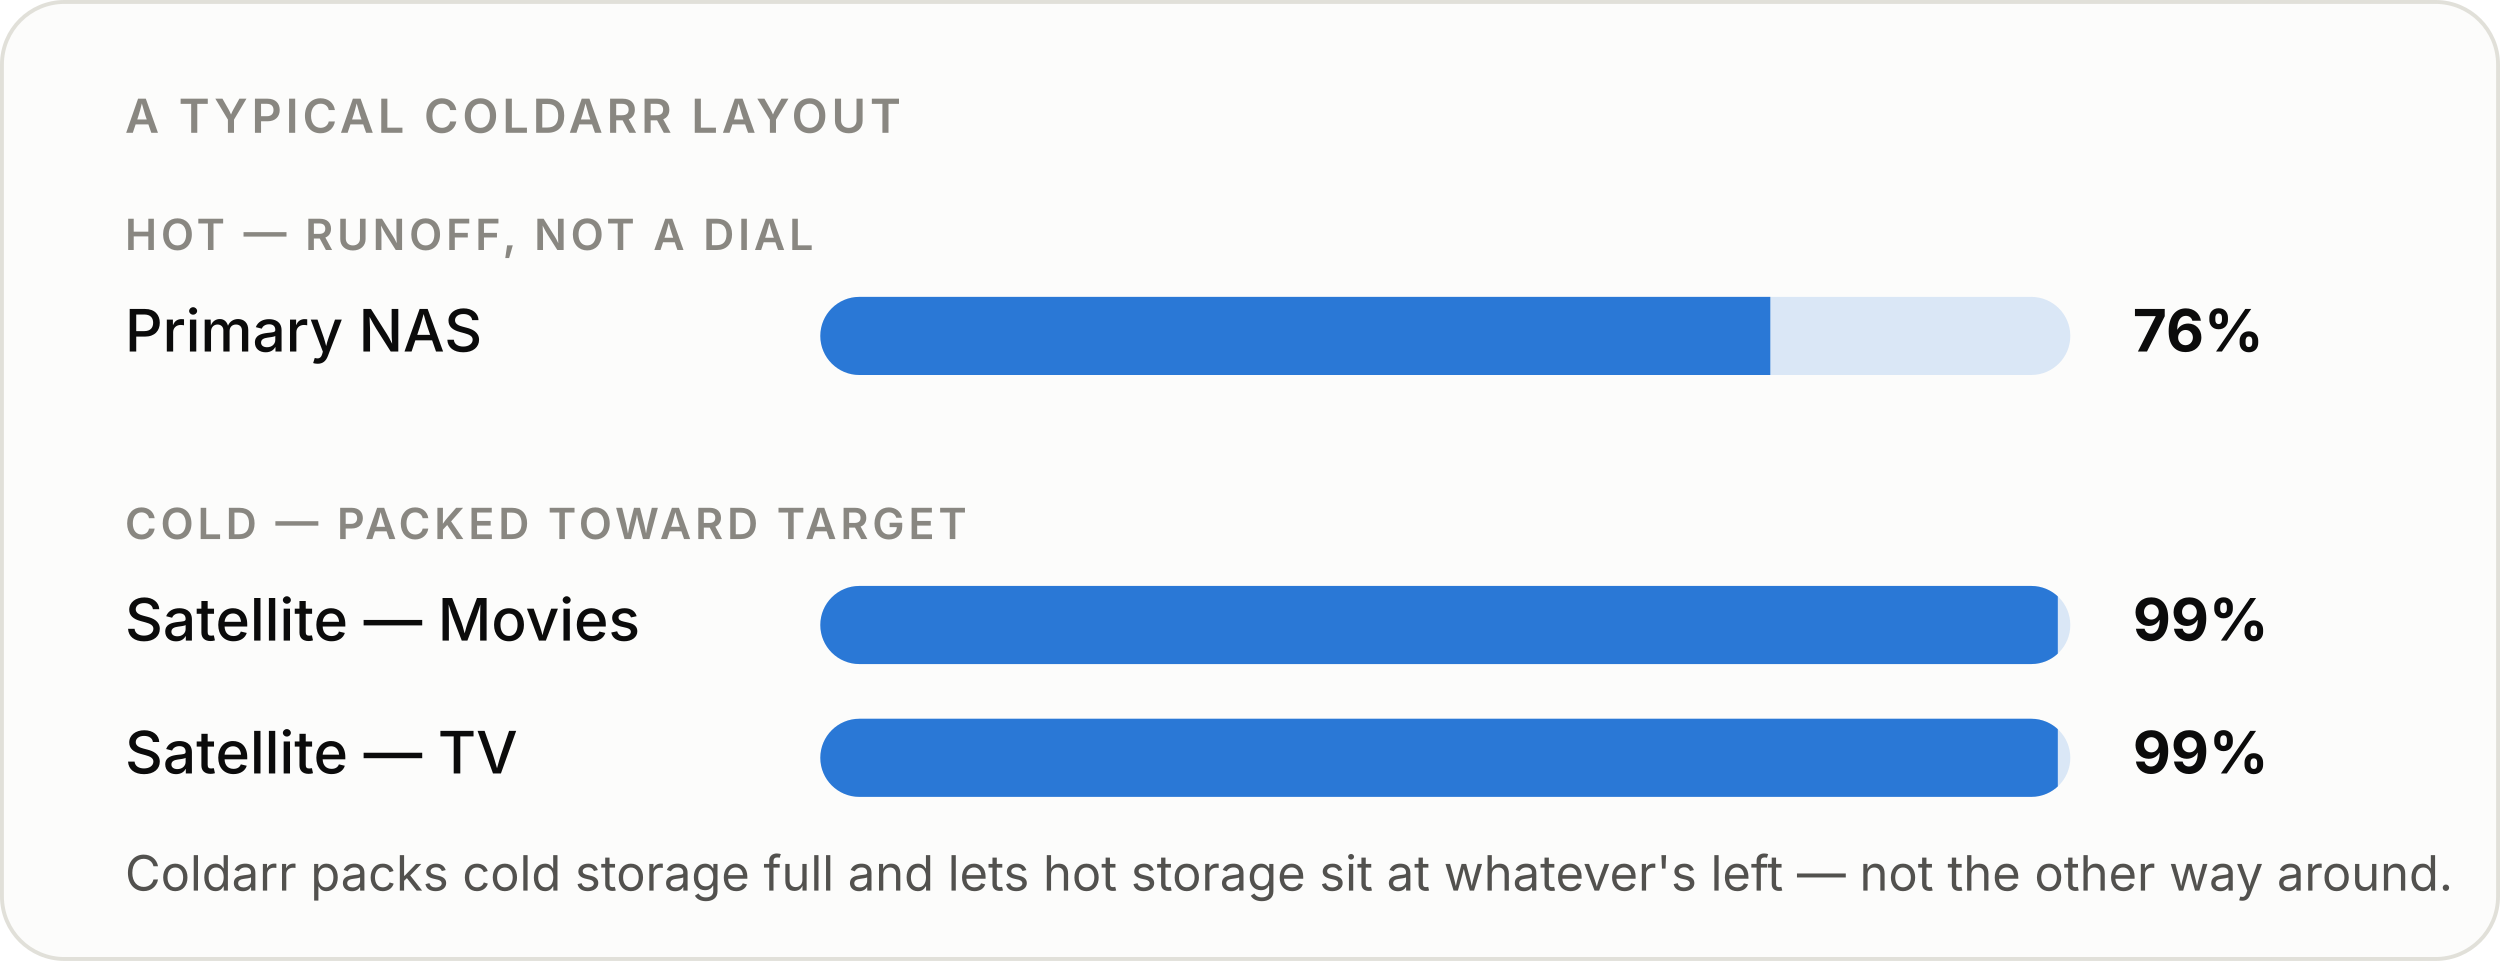
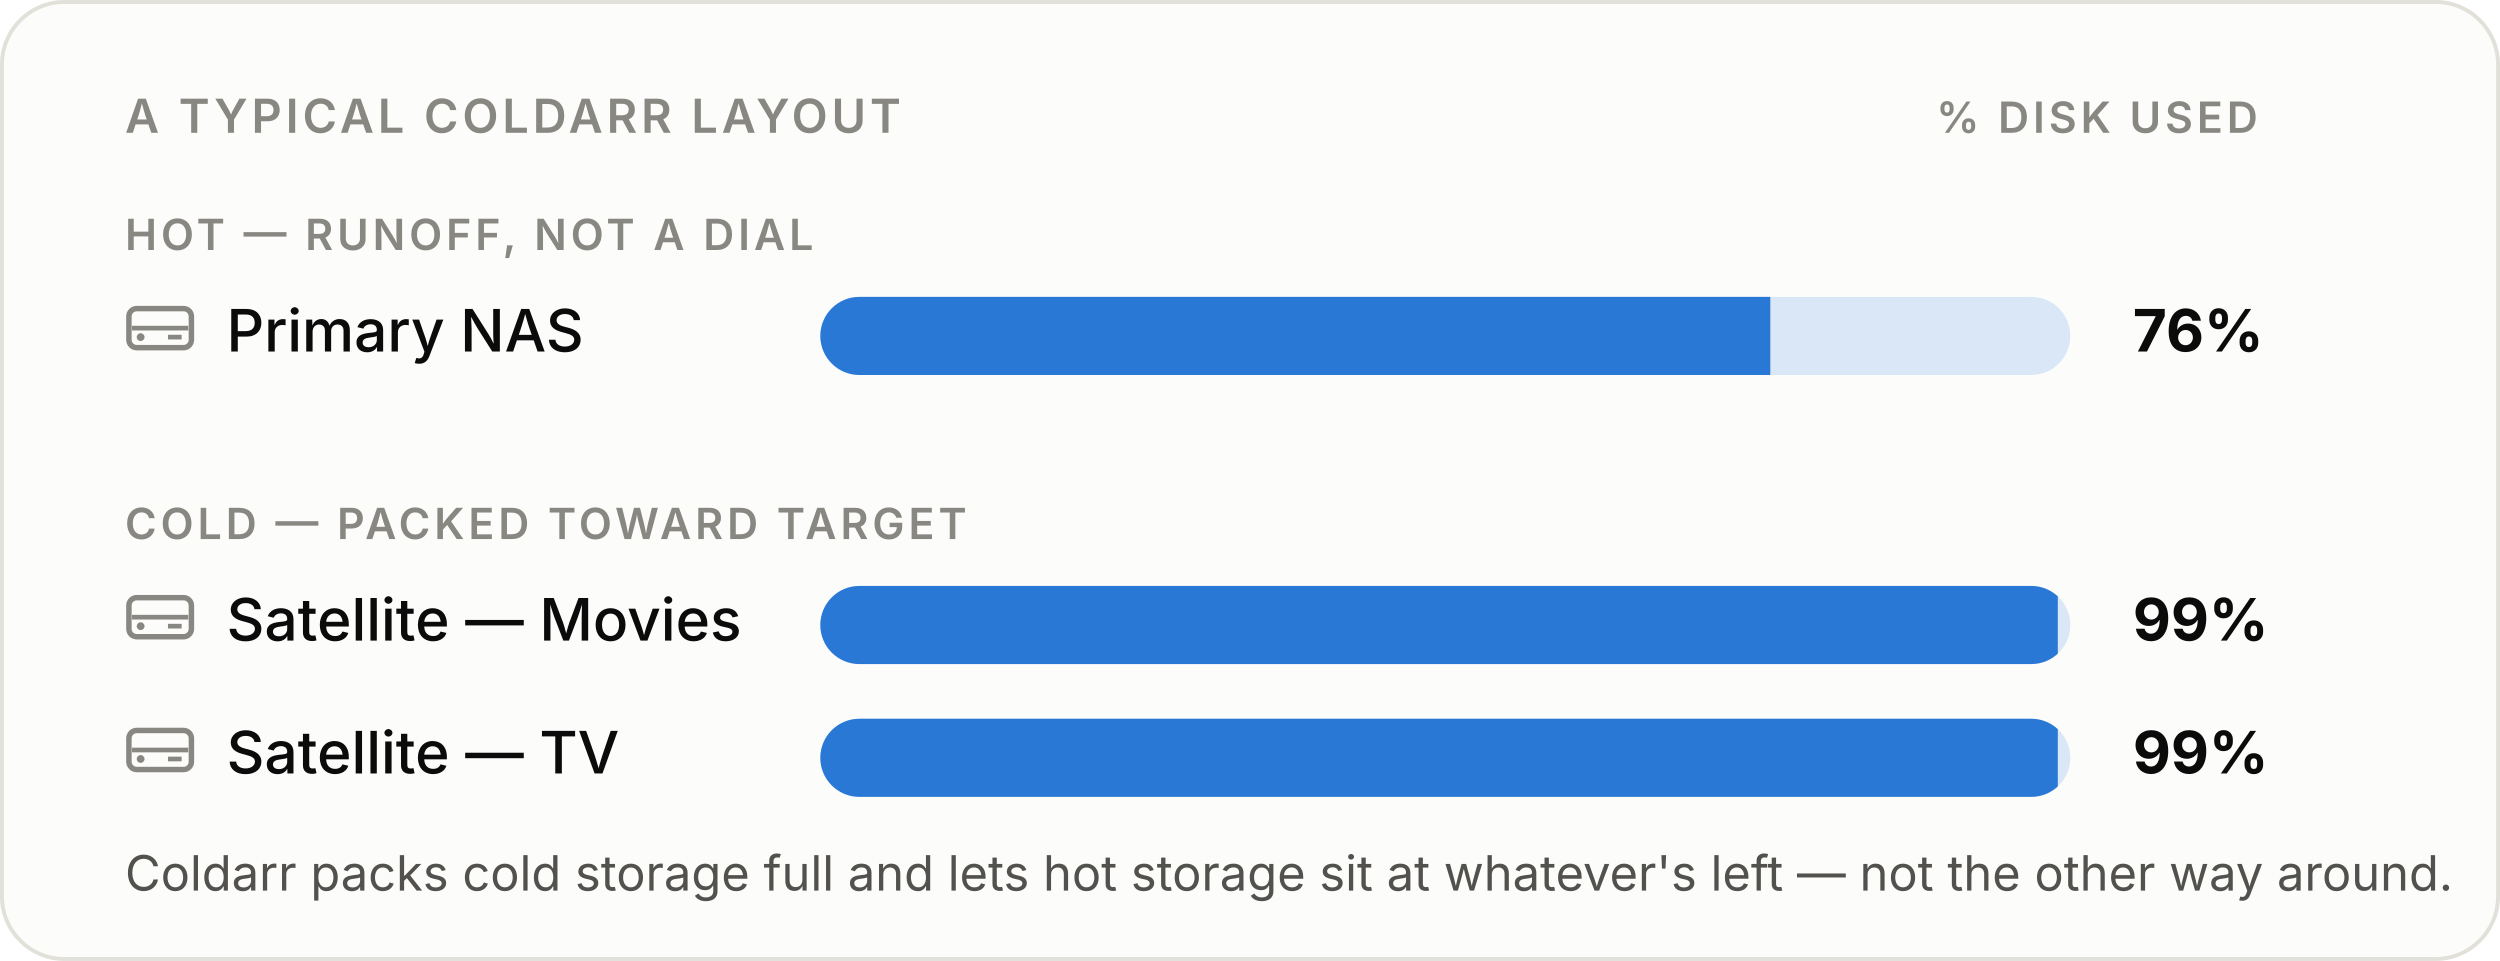
<svg xmlns="http://www.w3.org/2000/svg" viewBox="0 0 640 246" width="640" height="246">
  <defs>
    <clipPath id="track1">
      <rect x="210" y="76" width="320" height="20" rx="10" ry="10" />
    </clipPath>
    <clipPath id="track2">
      <rect x="210" y="150" width="320" height="20" rx="10" ry="10" />
    </clipPath>
    <clipPath id="track3">
      <rect x="210" y="184" width="320" height="20" rx="10" ry="10" />
    </clipPath>
+     <symbol id="drive-icon" viewBox="0 0 18 12">
+       <rect x="1" y="1" width="16" height="10" rx="2" ry="2" fill="none" stroke="currentColor" stroke-width="1.4" />
+       <line x1="1.8" y1="6" x2="16.2" y2="6" stroke="currentColor" stroke-width="1.2" />
+       <circle cx="4" cy="8.3" r="1" fill="currentColor" stroke="none" />
+       <line x1="11" y1="8.3" x2="14.5" y2="8.3" stroke="currentColor" stroke-width="1.2" />
+     </symbol>
  </defs>
  <rect x="0.5" y="0.5" width="639" height="245" rx="16" fill="#fcfcfb" stroke="#e1e0d9" stroke-width="1" />
  <text x="32" y="34" font-family="system-ui, -apple-system, 'Segoe UI', sans-serif" font-size="12" font-weight="600" letter-spacing="1" fill="#898781">A TYPICAL COLDARR LAYOUT</text>
+   <text x="578" y="34" text-anchor="end" font-family="system-ui, -apple-system, 'Segoe UI', sans-serif" font-size="11" font-weight="600" letter-spacing="1" fill="#898781">% DISK USED</text>
  <text x="32" y="64" font-family="system-ui, -apple-system, 'Segoe UI', sans-serif" font-size="11" font-weight="600" letter-spacing="1" fill="#898781">HOT — RUNOFF, NOT A DIAL</text>
-   <text x="32" y="90" font-family="system-ui, -apple-system, 'Segoe UI', sans-serif" font-size="15" font-weight="500" fill="#0b0b0b">Primary NAS</text>
+   <use href="#drive-icon" x="32" y="78" width="18" height="12" style="color:#898781" />
+   <text x="58" y="90" font-family="system-ui, -apple-system, 'Segoe UI', sans-serif" font-size="15" font-weight="500" fill="#0b0b0b">Primary NAS</text>
  <rect x="210" y="76" width="320" height="20" rx="10" ry="10" fill="#2a78d6" fill-opacity="0.16" />
  <rect x="210" y="76" width="243.2" height="20" clip-path="url(#track1)" fill="#2a78d6" />
  <text x="546" y="90" font-family="system-ui, -apple-system, 'Segoe UI', sans-serif" font-size="15" font-weight="700" fill="#0b0b0b">76%</text>
  <text x="32" y="138" font-family="system-ui, -apple-system, 'Segoe UI', sans-serif" font-size="11" font-weight="600" letter-spacing="1" fill="#898781">COLD — PACKED TOWARD TARGET</text>
-   <text x="32" y="164" font-family="system-ui, -apple-system, 'Segoe UI', sans-serif" font-size="15" font-weight="500" fill="#0b0b0b">Satellite — Movies</text>
+   <use href="#drive-icon" x="32" y="152" width="18" height="12" style="color:#898781" />
+   <text x="58" y="164" font-family="system-ui, -apple-system, 'Segoe UI', sans-serif" font-size="15" font-weight="500" fill="#0b0b0b">Satellite — Movies</text>
  <rect x="210" y="150" width="320" height="20" rx="10" ry="10" fill="#2a78d6" fill-opacity="0.16" />
  <rect x="210" y="150" width="316.8" height="20" clip-path="url(#track2)" fill="#2a78d6" />
  <text x="546" y="164" font-family="system-ui, -apple-system, 'Segoe UI', sans-serif" font-size="15" font-weight="700" fill="#0b0b0b">99%</text>
-   <text x="32" y="198" font-family="system-ui, -apple-system, 'Segoe UI', sans-serif" font-size="15" font-weight="500" fill="#0b0b0b">Satellite — TV</text>
+   <use href="#drive-icon" x="32" y="186" width="18" height="12" style="color:#898781" />
+   <text x="58" y="198" font-family="system-ui, -apple-system, 'Segoe UI', sans-serif" font-size="15" font-weight="500" fill="#0b0b0b">Satellite — TV</text>
  <rect x="210" y="184" width="320" height="20" rx="10" ry="10" fill="#2a78d6" fill-opacity="0.16" />
  <rect x="210" y="184" width="316.8" height="20" clip-path="url(#track3)" fill="#2a78d6" />
  <text x="546" y="198" font-family="system-ui, -apple-system, 'Segoe UI', sans-serif" font-size="15" font-weight="700" fill="#0b0b0b">99%</text>
  <text x="32" y="228" font-family="system-ui, -apple-system, 'Segoe UI', sans-serif" font-size="12.5" fill="#52514e">Coldarr packs cold storage full and lets hot storage sit at whatever's left — not the other way around.</text>
</svg>
